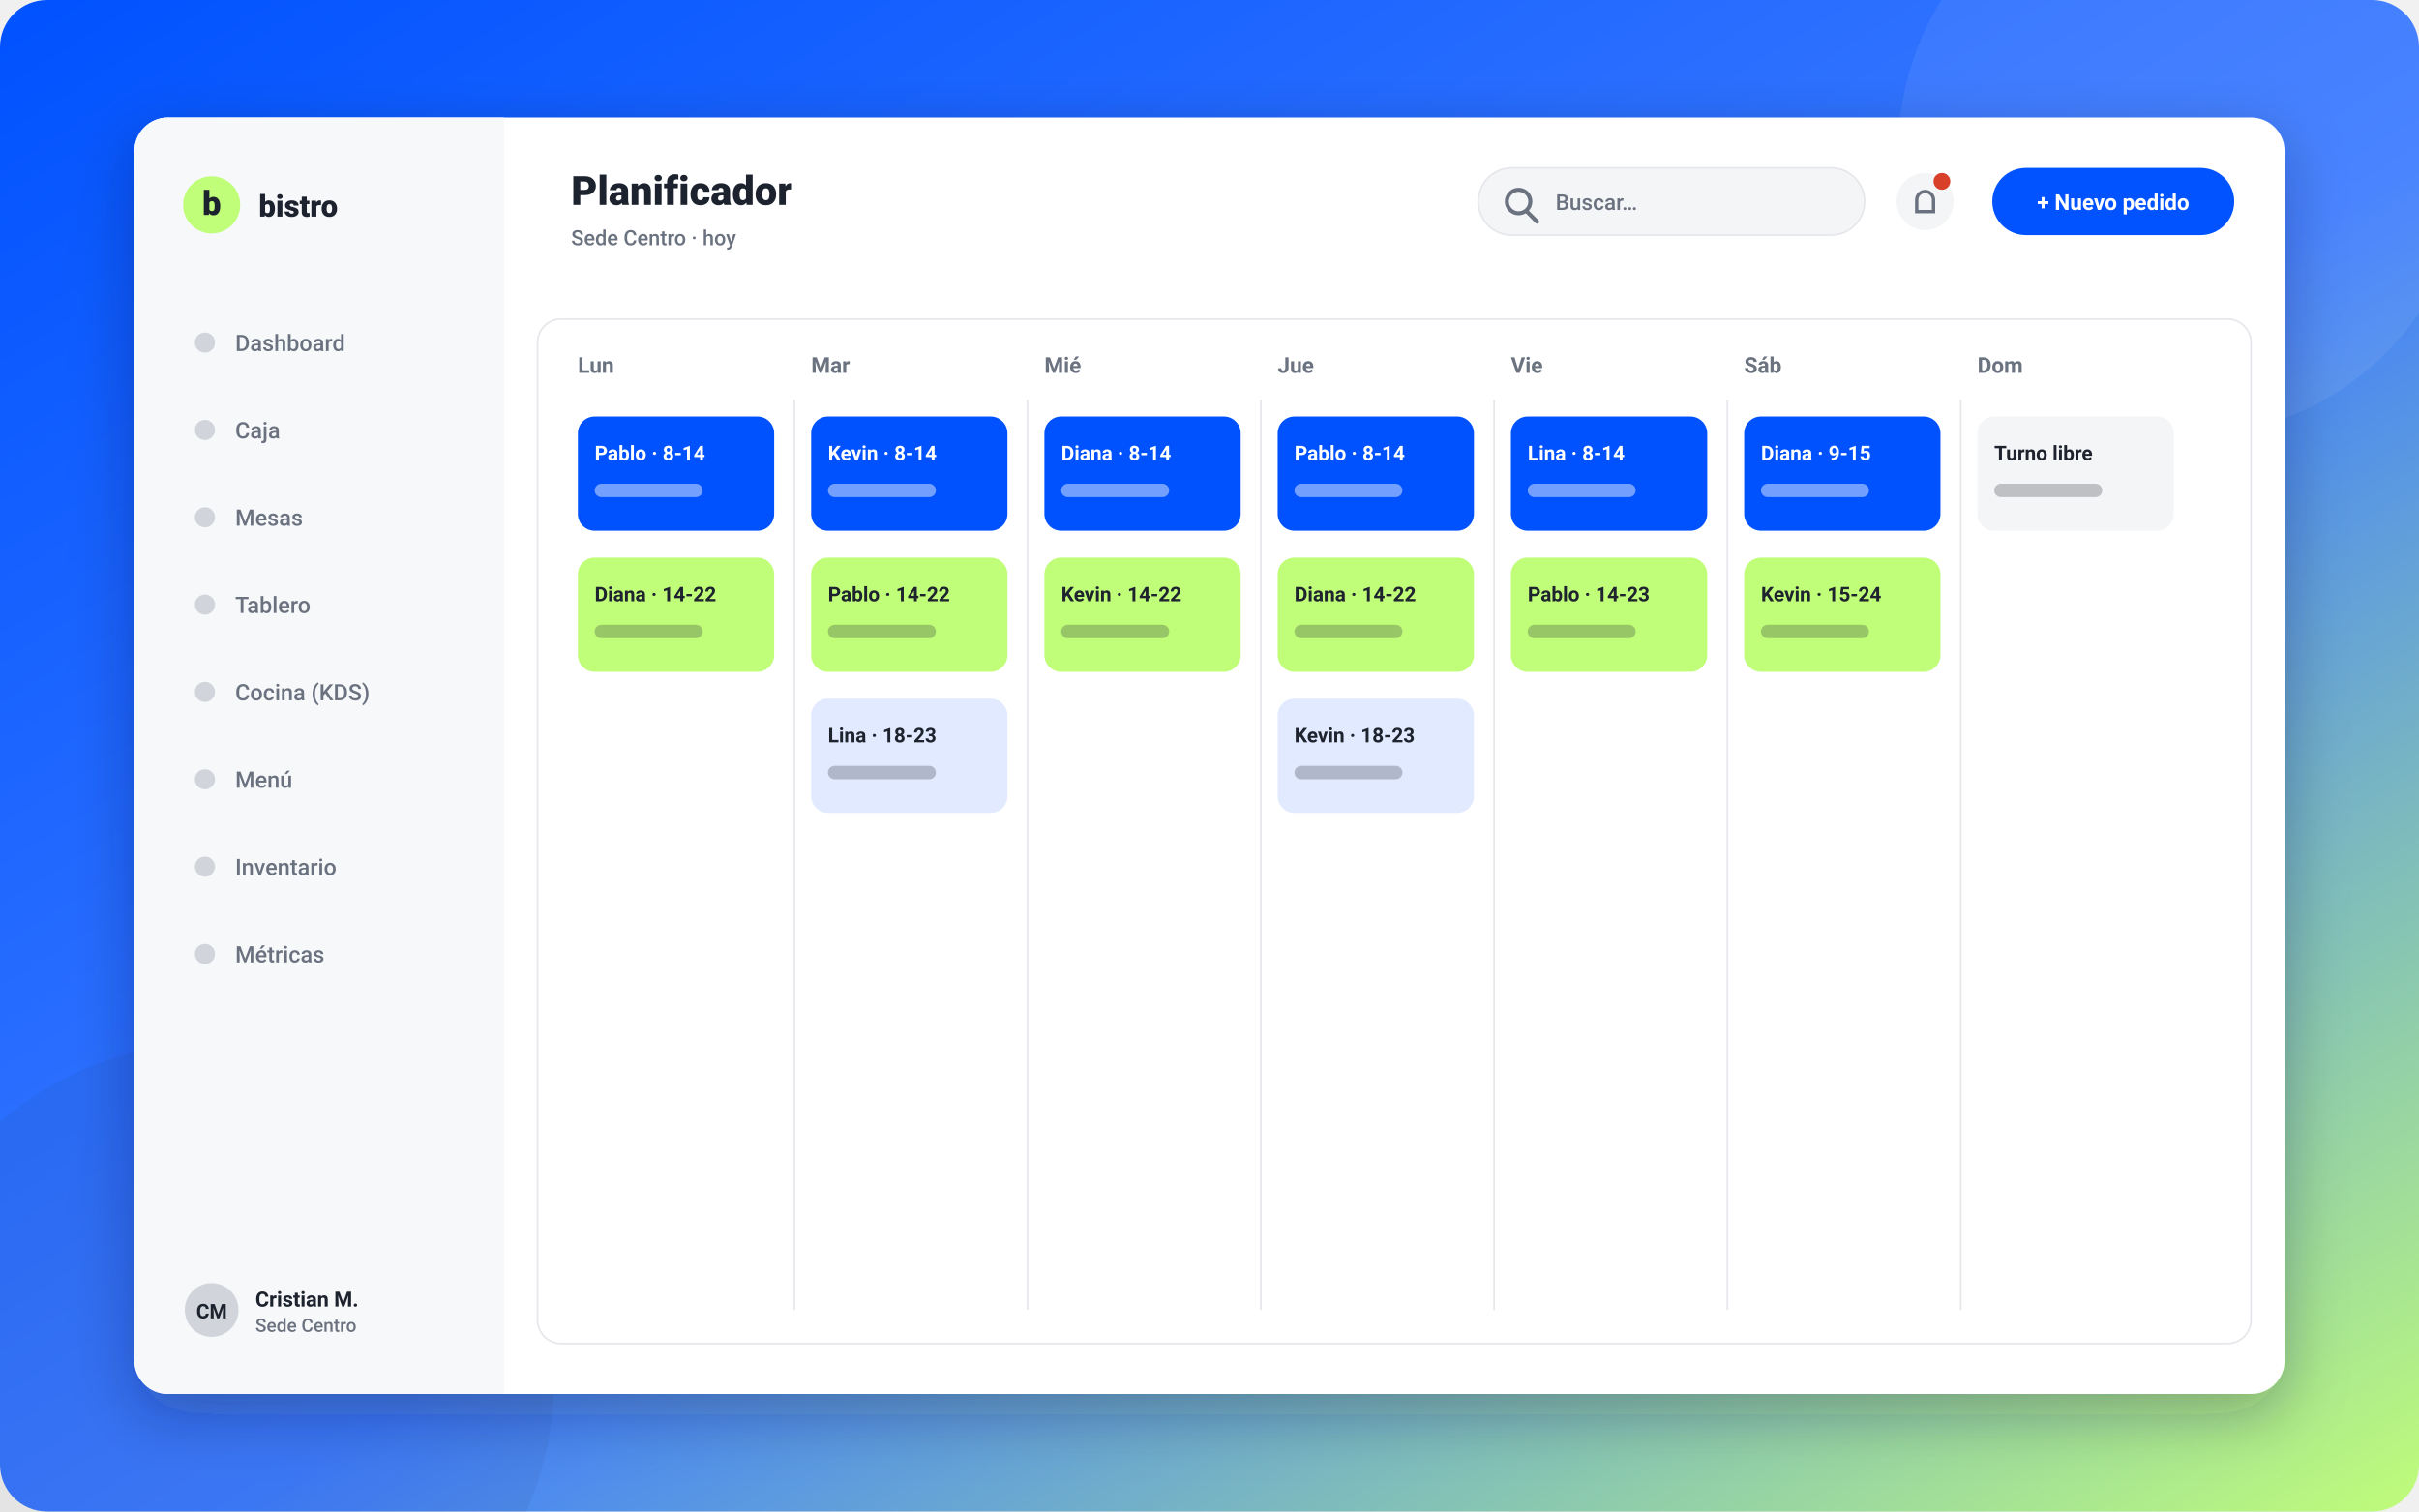
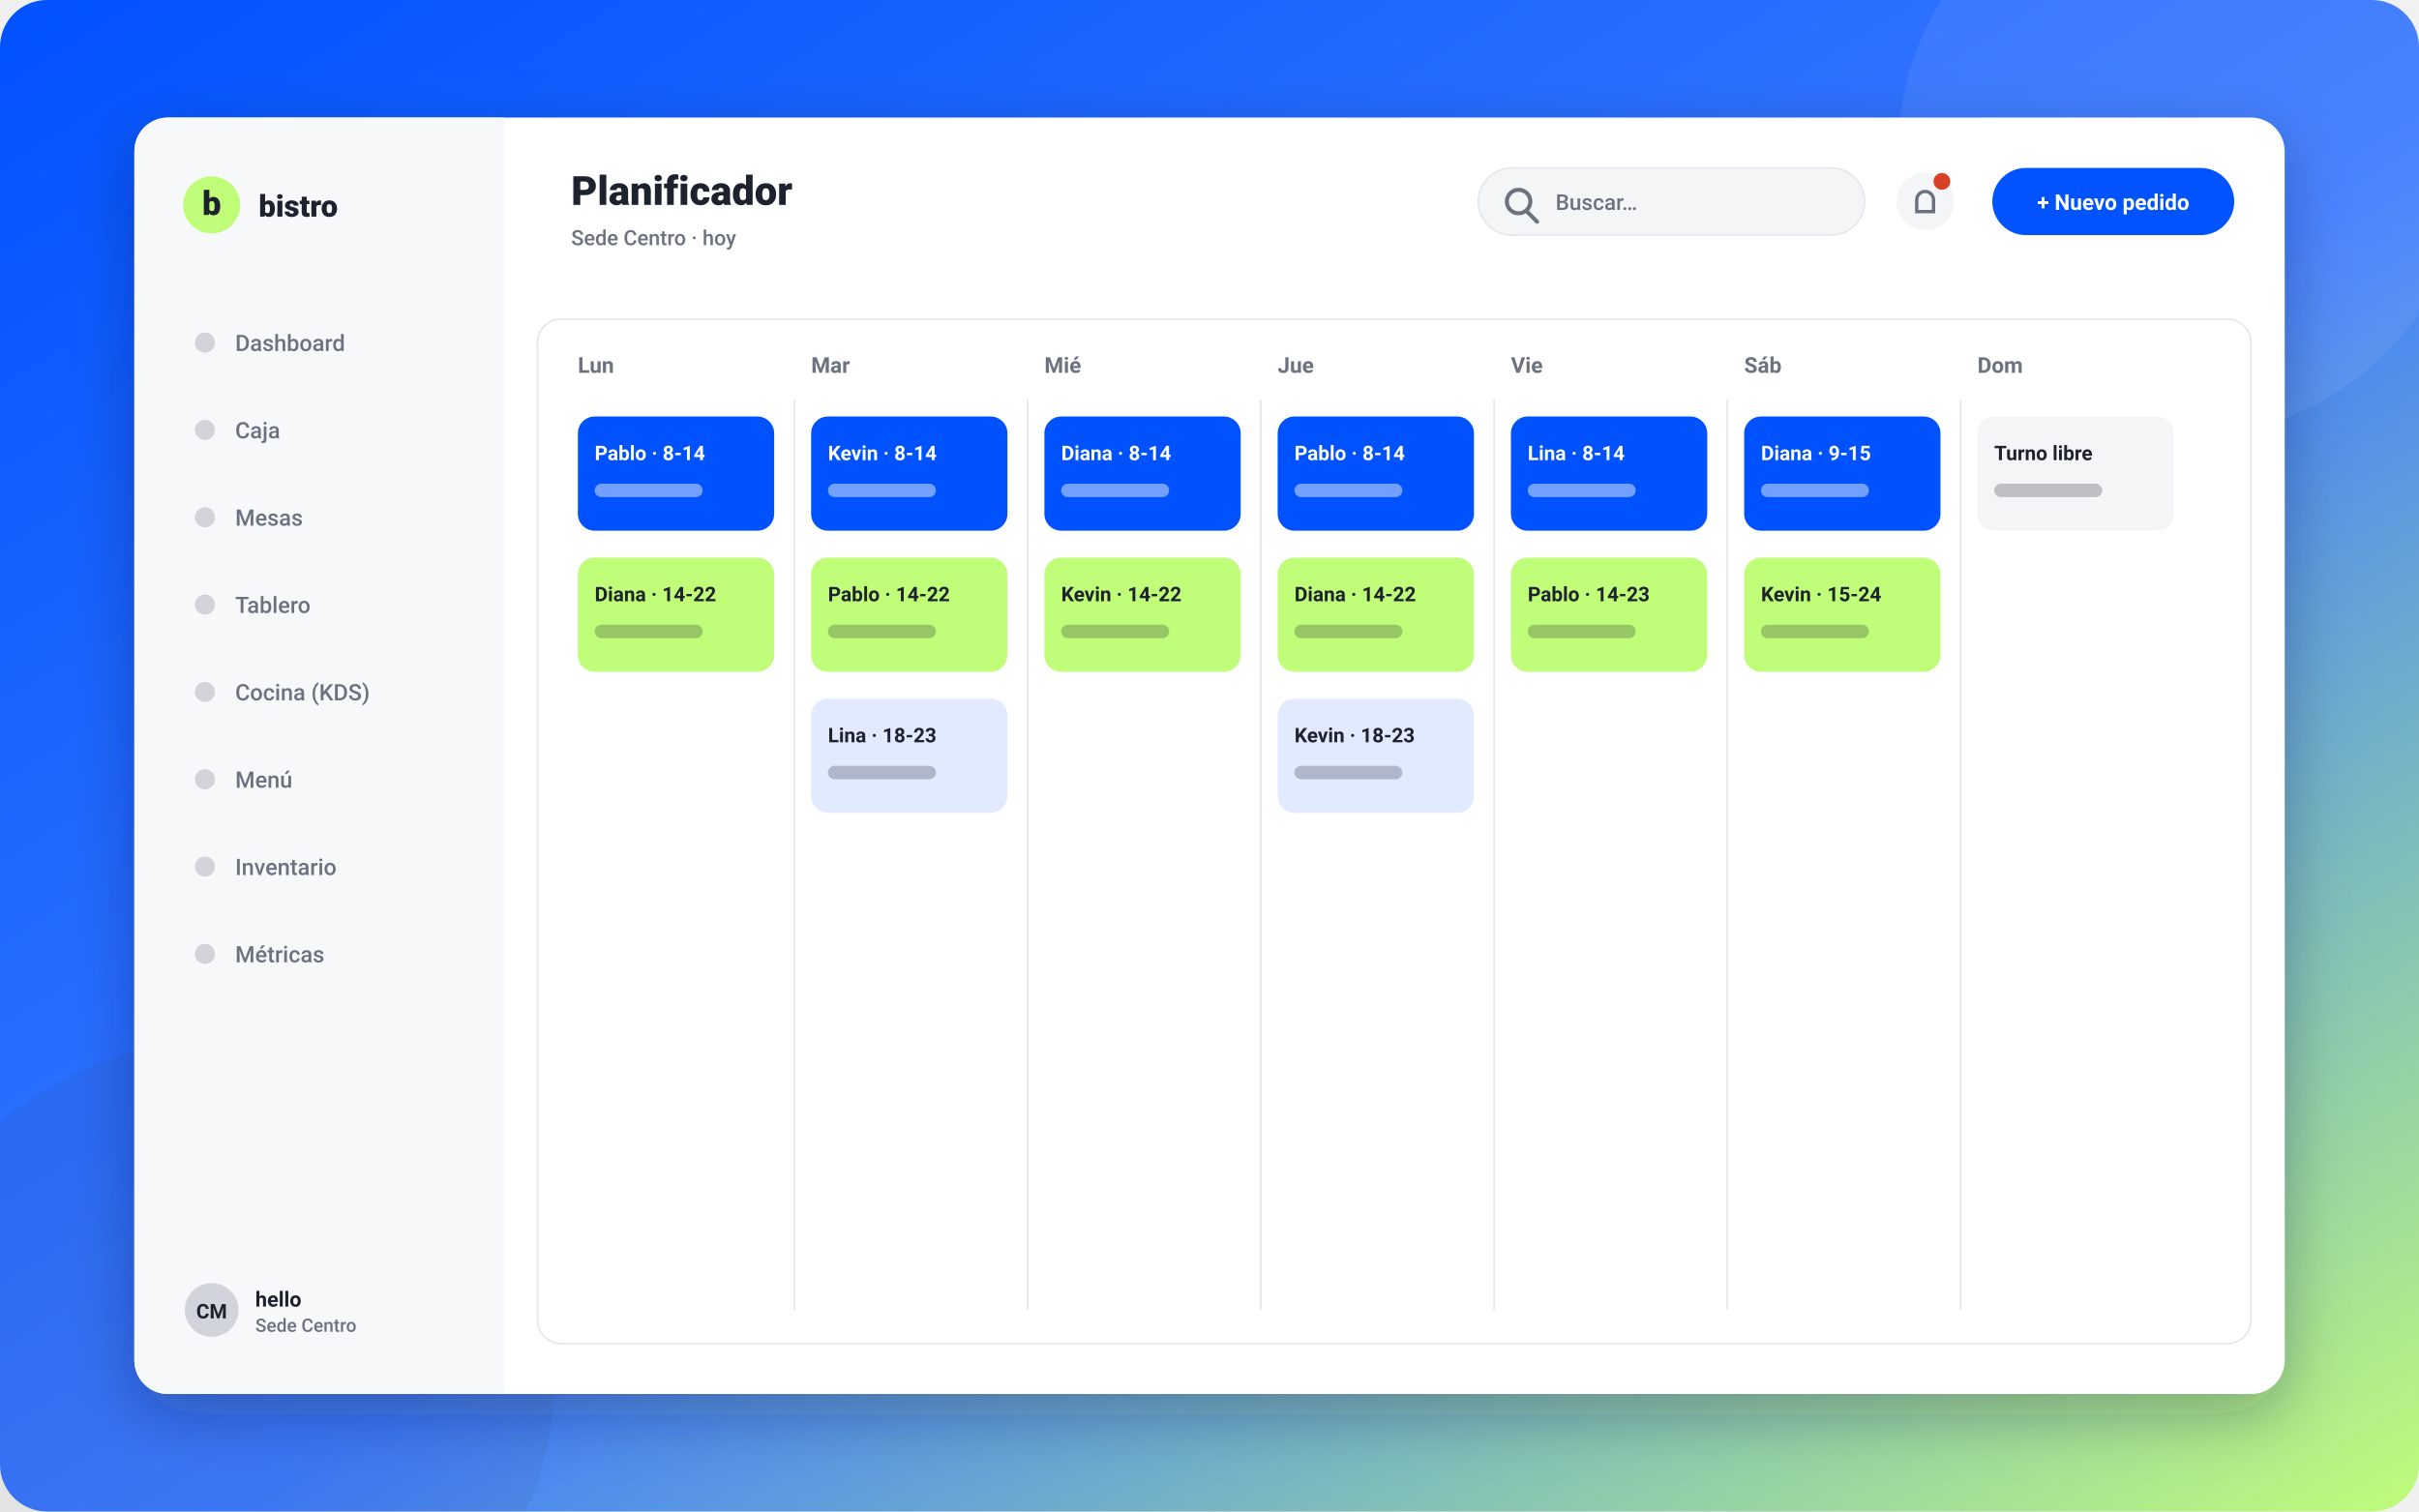
<svg xmlns="http://www.w3.org/2000/svg" width="1440" height="900" viewBox="0 0 1440 900" font-family="-apple-system,'Segoe UI',Roboto,sans-serif">
  <defs>
    <linearGradient id="bg" x1="0" y1="0" x2="1" y2="1">
      <stop offset="0" stop-color="#0052ff" />
      <stop offset="0.55" stop-color="#3d7bff" />
      <stop offset="1" stop-color="#c0fd79" />
    </linearGradient>
    <filter id="sh" x="-10%" y="-10%" width="120%" height="120%">
      <feDropShadow dx="0" dy="12" stdDeviation="18" flood-color="#1e232e" flood-opacity="0.3" />
    </filter>
  </defs>
  <rect width="1440" height="900" rx="28" fill="url(#bg)" />
  <circle cx="1300" cy="90" r="170" fill="#ffffff" opacity="0.07" />
  <circle cx="130" cy="820" r="200" fill="#1e232e" opacity="0.06" />
  <g filter="url(#sh)">
    <rect x="80" y="70" width="1280" height="760" rx="20" fill="#ffffff" />
    <path d="M80 90 a20 20 0 0 1 20-20 h200 v760 h-200 a20 20 0 0 1-20-20 z" fill="#f7f8fa" />
    <circle cx="126" cy="122" r="17" fill="#c0fd79" />
    <text x="126" y="128" font-size="20" font-weight="800" fill="#1e232e" text-anchor="middle">b</text>
    <text x="154" y="129" font-size="18" font-weight="800" fill="#1e232e" text-anchor="start">bistro</text>
    <circle cx="122" cy="204" r="6" fill="#d1d5db" />
    <text x="140" y="209" font-size="13.5" font-weight="500" fill="#6b7280" text-anchor="start">Dashboard</text>
    <circle cx="122" cy="256" r="6" fill="#d1d5db" />
    <text x="140" y="261" font-size="13.5" font-weight="500" fill="#6b7280" text-anchor="start">Caja</text>
    <circle cx="122" cy="308" r="6" fill="#d1d5db" />
    <text x="140" y="313" font-size="13.5" font-weight="500" fill="#6b7280" text-anchor="start">Mesas</text>
    <circle cx="122" cy="360" r="6" fill="#d1d5db" />
    <text x="140" y="365" font-size="13.5" font-weight="500" fill="#6b7280" text-anchor="start">Tablero</text>
    <circle cx="122" cy="412" r="6" fill="#d1d5db" />
    <text x="140" y="417" font-size="13.5" font-weight="500" fill="#6b7280" text-anchor="start">Cocina (KDS)</text>
    <circle cx="122" cy="464" r="6" fill="#d1d5db" />
    <text x="140" y="469" font-size="13.5" font-weight="500" fill="#6b7280" text-anchor="start">Menú</text>
    <circle cx="122" cy="516" r="6" fill="#d1d5db" />
    <text x="140" y="521" font-size="13.5" font-weight="500" fill="#6b7280" text-anchor="start">Inventario</text>
    <circle cx="122" cy="568" r="6" fill="#d1d5db" />
    <text x="140" y="573" font-size="13.5" font-weight="500" fill="#6b7280" text-anchor="start">Métricas</text>
    <circle cx="126" cy="780" r="16" fill="#d1d5db" />
    <text x="126" y="785" font-size="12" font-weight="700" fill="#1e232e" text-anchor="middle">CM</text>
-     <text x="152" y="778" font-size="12.5" font-weight="600" fill="#1e232e" text-anchor="start">Cristian M.</text>
+     <text x="152" y="778" font-size="12.5" font-weight="600" fill="#1e232e" text-anchor="start">hello</text>
    <text x="152" y="793" font-size="11" font-weight="500" fill="#6b7280" text-anchor="start">Sede Centro</text>
    <text x="340" y="122" font-size="24" font-weight="800" fill="#1e232e" text-anchor="start">Planificador</text>
    <text x="340" y="146" font-size="12.5" font-weight="500" fill="#6b7280" text-anchor="start">Sede Centro · hoy</text>
    <rect x="880" y="100" width="230" height="40" rx="20" fill="#f4f5f7" stroke="#e5e7eb" />
    <circle cx="904" cy="120" r="7" fill="none" stroke="#6b7280" stroke-width="2.4" />
    <line x1="909" y1="126" x2="915" y2="132" stroke="#6b7280" stroke-width="2.4" stroke-linecap="round" />
    <text x="926" y="125" font-size="13" font-weight="500" fill="#6b7280" text-anchor="start">Buscar…</text>
    <circle cx="1146" cy="120" r="17" fill="#f4f5f7" />
    <path d="M 1140 126 h12 M 1141 126 v-7 a5 5 0 0 1 10 0 v7" fill="none" stroke="#6b7280" stroke-width="2" />
    <circle cx="1156" cy="108" r="5" fill="#d9402a" />
    <rect x="1186" y="100" width="144" height="40" rx="20" fill="#0052ff" />
    <text x="1258" y="125" font-size="13" font-weight="700" fill="#ffffff" text-anchor="middle">+ Nuevo pedido</text>
  </g>
  <g>
    <rect x="320" y="190" width="1020" height="610" rx="14" fill="#ffffff" stroke="#e5e7eb" />
    <text x="344" y="222" font-size="13" font-weight="700" fill="#6b7280" text-anchor="start">Lun</text>
    <rect x="344" y="248" width="116.857" height="68" rx="10" fill="#0052ff" />
    <text x="354" y="274" font-size="12" font-weight="700" fill="#ffffff" text-anchor="start">Pablo · 8-14</text>
    <rect x="354" y="288" width="64.271" height="8" rx="4" fill="rgba(255,255,255,0.45)" />
    <rect x="344" y="332" width="116.857" height="68" rx="10" fill="#c0fd79" />
    <text x="354" y="358" font-size="12" font-weight="700" fill="#1e232e" text-anchor="start">Diana · 14-22</text>
    <rect x="354" y="372" width="64.271" height="8" rx="4" fill="rgba(30,35,46,0.25)" />
    <text x="482.857" y="222" font-size="13" font-weight="700" fill="#6b7280" text-anchor="start">Mar</text>
    <line x1="472.857" y1="238" x2="472.857" y2="780" stroke="#e5e7eb" />
    <rect x="482.857" y="248" width="116.857" height="68" rx="10" fill="#0052ff" />
    <text x="492.857" y="274" font-size="12" font-weight="700" fill="#ffffff" text-anchor="start">Kevin · 8-14</text>
    <rect x="492.857" y="288" width="64.271" height="8" rx="4" fill="rgba(255,255,255,0.45)" />
    <rect x="482.857" y="332" width="116.857" height="68" rx="10" fill="#c0fd79" />
    <text x="492.857" y="358" font-size="12" font-weight="700" fill="#1e232e" text-anchor="start">Pablo · 14-22</text>
    <rect x="492.857" y="372" width="64.271" height="8" rx="4" fill="rgba(30,35,46,0.25)" />
    <rect x="482.857" y="416" width="116.857" height="68" rx="10" fill="rgba(0,82,255,0.12)" />
    <text x="492.857" y="442" font-size="12" font-weight="700" fill="#1e232e" text-anchor="start">Lina · 18-23</text>
    <rect x="492.857" y="456" width="64.271" height="8" rx="4" fill="rgba(30,35,46,0.25)" />
    <text x="621.714" y="222" font-size="13" font-weight="700" fill="#6b7280" text-anchor="start">Mié</text>
    <line x1="611.714" y1="238" x2="611.714" y2="780" stroke="#e5e7eb" />
    <rect x="621.714" y="248" width="116.857" height="68" rx="10" fill="#0052ff" />
    <text x="631.714" y="274" font-size="12" font-weight="700" fill="#ffffff" text-anchor="start">Diana · 8-14</text>
    <rect x="631.714" y="288" width="64.271" height="8" rx="4" fill="rgba(255,255,255,0.45)" />
    <rect x="621.714" y="332" width="116.857" height="68" rx="10" fill="#c0fd79" />
    <text x="631.714" y="358" font-size="12" font-weight="700" fill="#1e232e" text-anchor="start">Kevin · 14-22</text>
    <rect x="631.714" y="372" width="64.271" height="8" rx="4" fill="rgba(30,35,46,0.25)" />
    <text x="760.571" y="222" font-size="13" font-weight="700" fill="#6b7280" text-anchor="start">Jue</text>
    <line x1="750.571" y1="238" x2="750.571" y2="780" stroke="#e5e7eb" />
    <rect x="760.571" y="248" width="116.857" height="68" rx="10" fill="#0052ff" />
    <text x="770.571" y="274" font-size="12" font-weight="700" fill="#ffffff" text-anchor="start">Pablo · 8-14</text>
    <rect x="770.571" y="288" width="64.271" height="8" rx="4" fill="rgba(255,255,255,0.45)" />
    <rect x="760.571" y="332" width="116.857" height="68" rx="10" fill="#c0fd79" />
    <text x="770.571" y="358" font-size="12" font-weight="700" fill="#1e232e" text-anchor="start">Diana · 14-22</text>
    <rect x="770.571" y="372" width="64.271" height="8" rx="4" fill="rgba(30,35,46,0.25)" />
    <rect x="760.571" y="416" width="116.857" height="68" rx="10" fill="rgba(0,82,255,0.12)" />
    <text x="770.571" y="442" font-size="12" font-weight="700" fill="#1e232e" text-anchor="start">Kevin · 18-23</text>
    <rect x="770.571" y="456" width="64.271" height="8" rx="4" fill="rgba(30,35,46,0.25)" />
    <text x="899.429" y="222" font-size="13" font-weight="700" fill="#6b7280" text-anchor="start">Vie</text>
    <line x1="889.429" y1="238" x2="889.429" y2="780" stroke="#e5e7eb" />
    <rect x="899.429" y="248" width="116.857" height="68" rx="10" fill="#0052ff" />
    <text x="909.429" y="274" font-size="12" font-weight="700" fill="#ffffff" text-anchor="start">Lina · 8-14</text>
    <rect x="909.429" y="288" width="64.271" height="8" rx="4" fill="rgba(255,255,255,0.45)" />
    <rect x="899.429" y="332" width="116.857" height="68" rx="10" fill="#c0fd79" />
    <text x="909.429" y="358" font-size="12" font-weight="700" fill="#1e232e" text-anchor="start">Pablo · 14-23</text>
    <rect x="909.429" y="372" width="64.271" height="8" rx="4" fill="rgba(30,35,46,0.25)" />
    <text x="1038.286" y="222" font-size="13" font-weight="700" fill="#6b7280" text-anchor="start">Sáb</text>
    <line x1="1028.286" y1="238" x2="1028.286" y2="780" stroke="#e5e7eb" />
    <rect x="1038.286" y="248" width="116.857" height="68" rx="10" fill="#0052ff" />
    <text x="1048.286" y="274" font-size="12" font-weight="700" fill="#ffffff" text-anchor="start">Diana · 9-15</text>
    <rect x="1048.286" y="288" width="64.271" height="8" rx="4" fill="rgba(255,255,255,0.45)" />
    <rect x="1038.286" y="332" width="116.857" height="68" rx="10" fill="#c0fd79" />
    <text x="1048.286" y="358" font-size="12" font-weight="700" fill="#1e232e" text-anchor="start">Kevin · 15-24</text>
    <rect x="1048.286" y="372" width="64.271" height="8" rx="4" fill="rgba(30,35,46,0.25)" />
    <text x="1177.143" y="222" font-size="13" font-weight="700" fill="#6b7280" text-anchor="start">Dom</text>
    <line x1="1167.143" y1="238" x2="1167.143" y2="780" stroke="#e5e7eb" />
    <rect x="1177.143" y="248" width="116.857" height="68" rx="10" fill="#f4f5f7" />
    <text x="1187.143" y="274" font-size="12" font-weight="700" fill="#1e232e" text-anchor="start">Turno libre</text>
    <rect x="1187.143" y="288" width="64.271" height="8" rx="4" fill="rgba(30,35,46,0.25)" />
  </g>
</svg>
